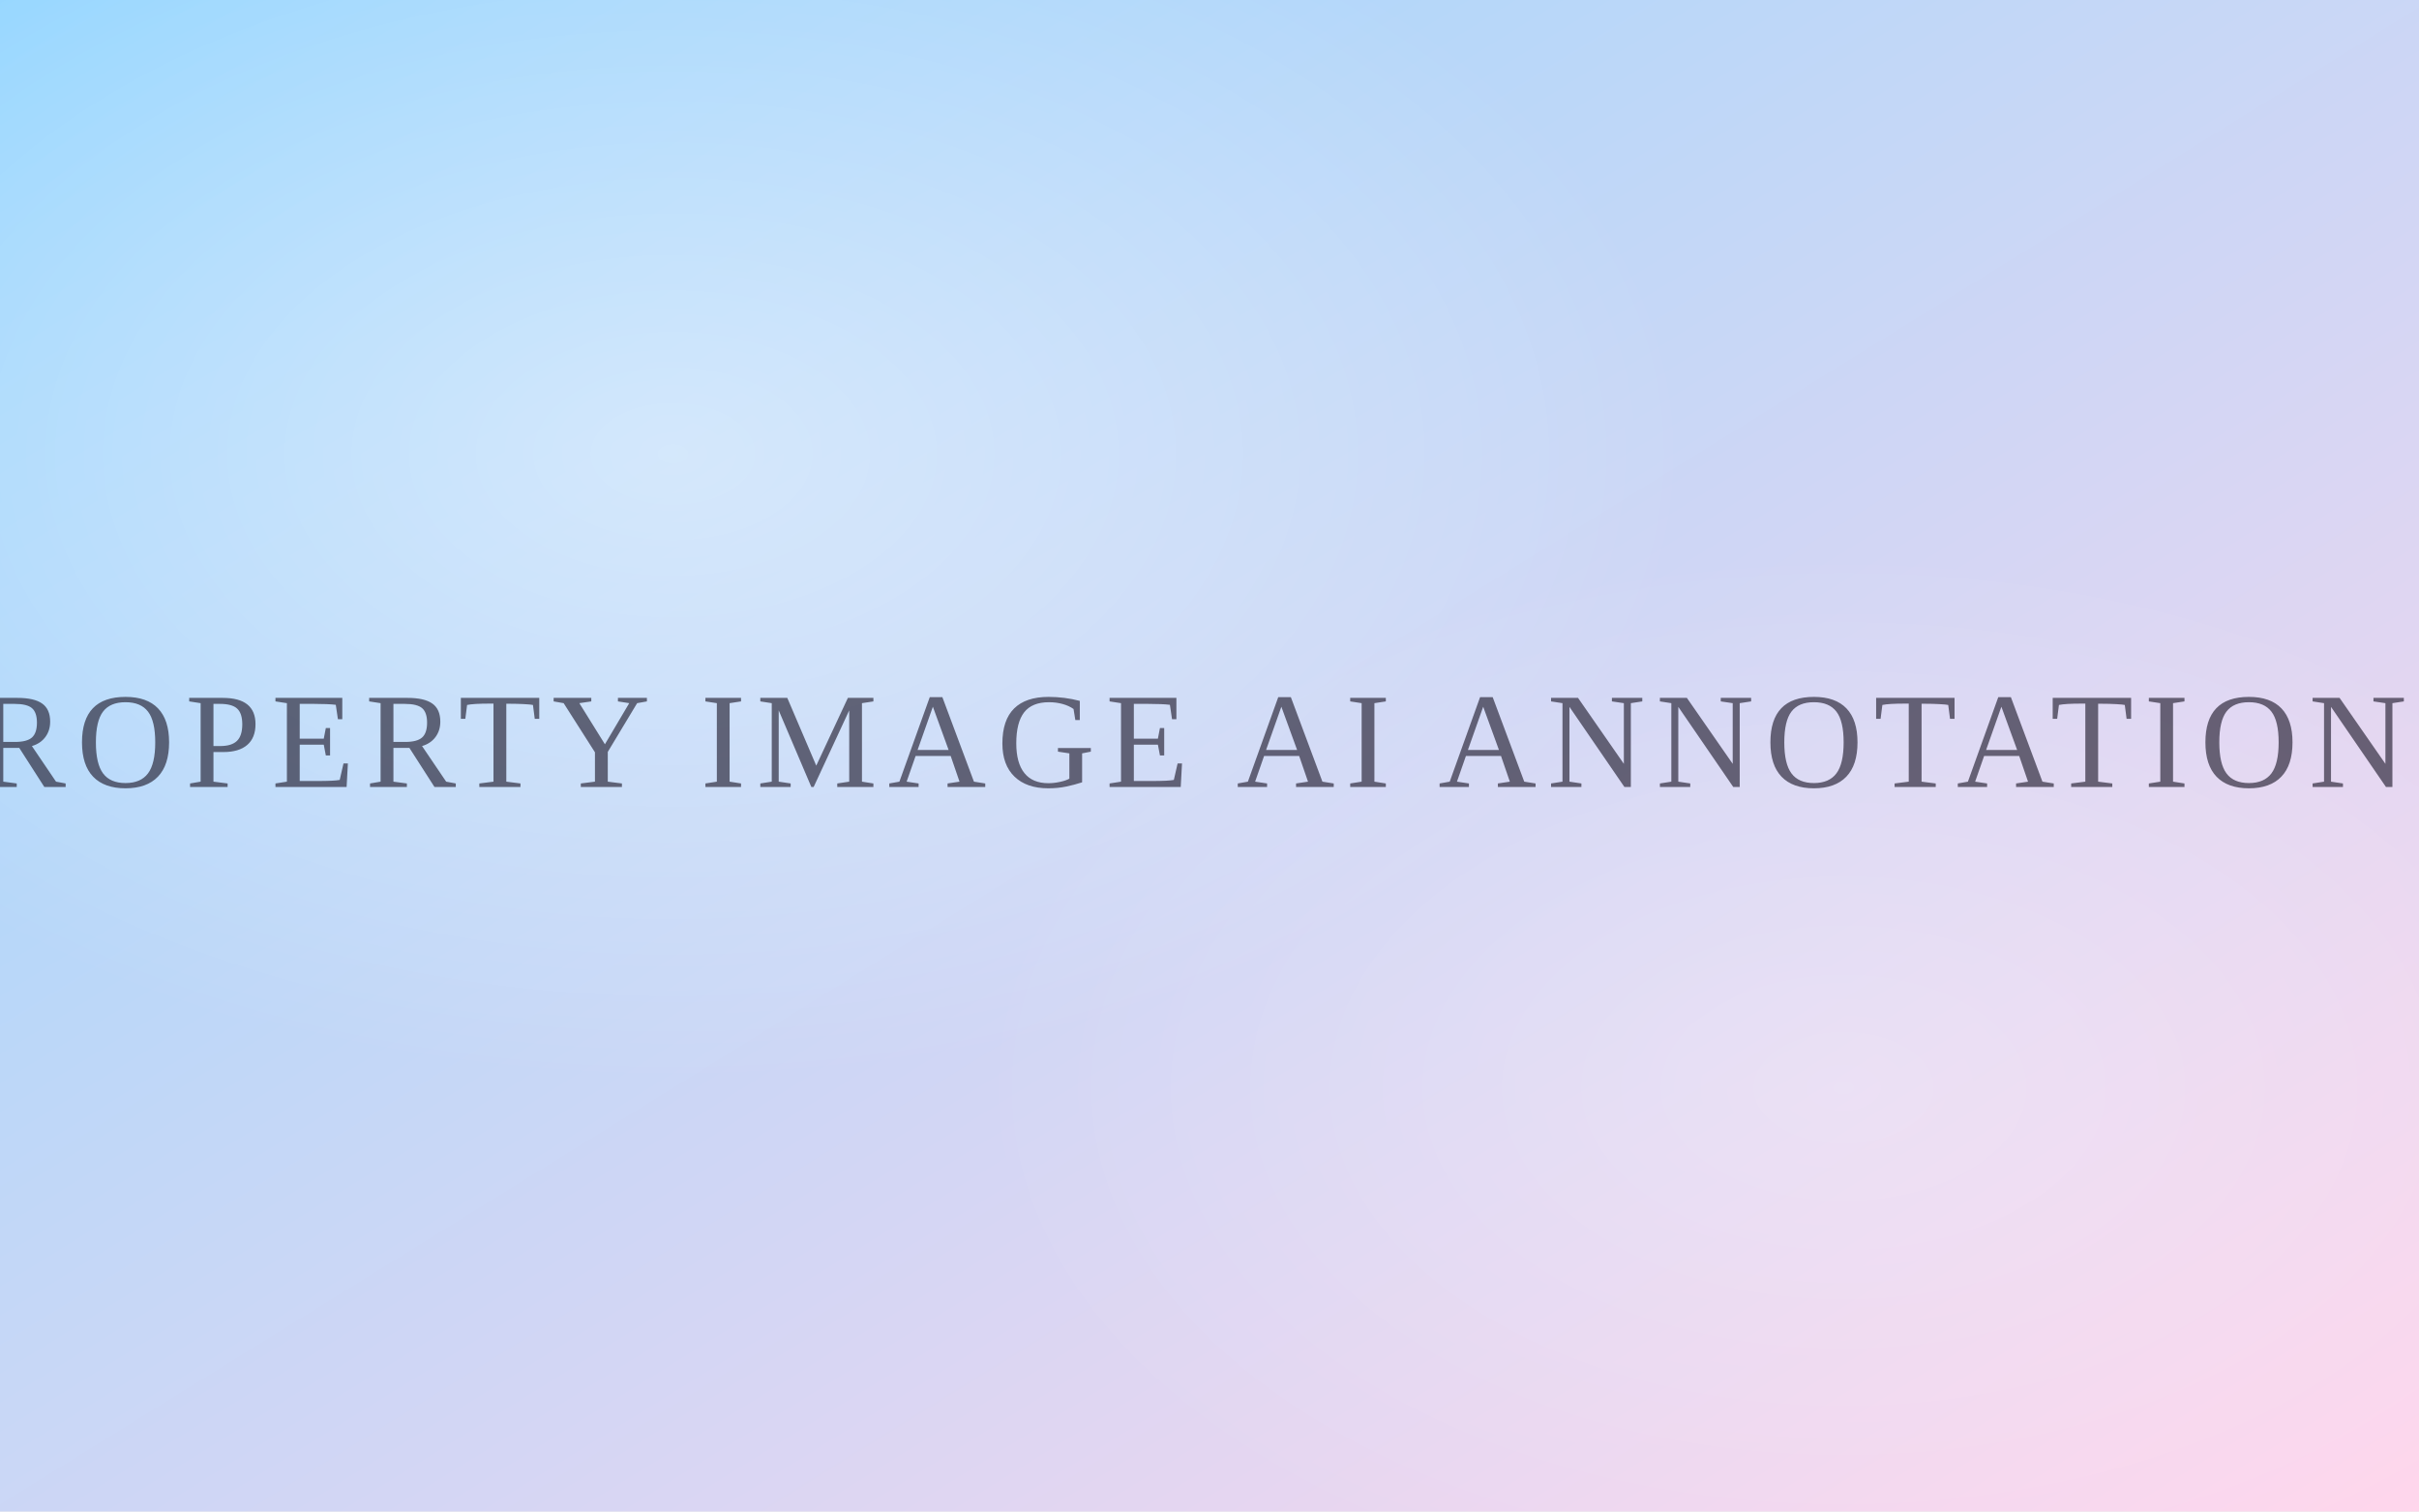
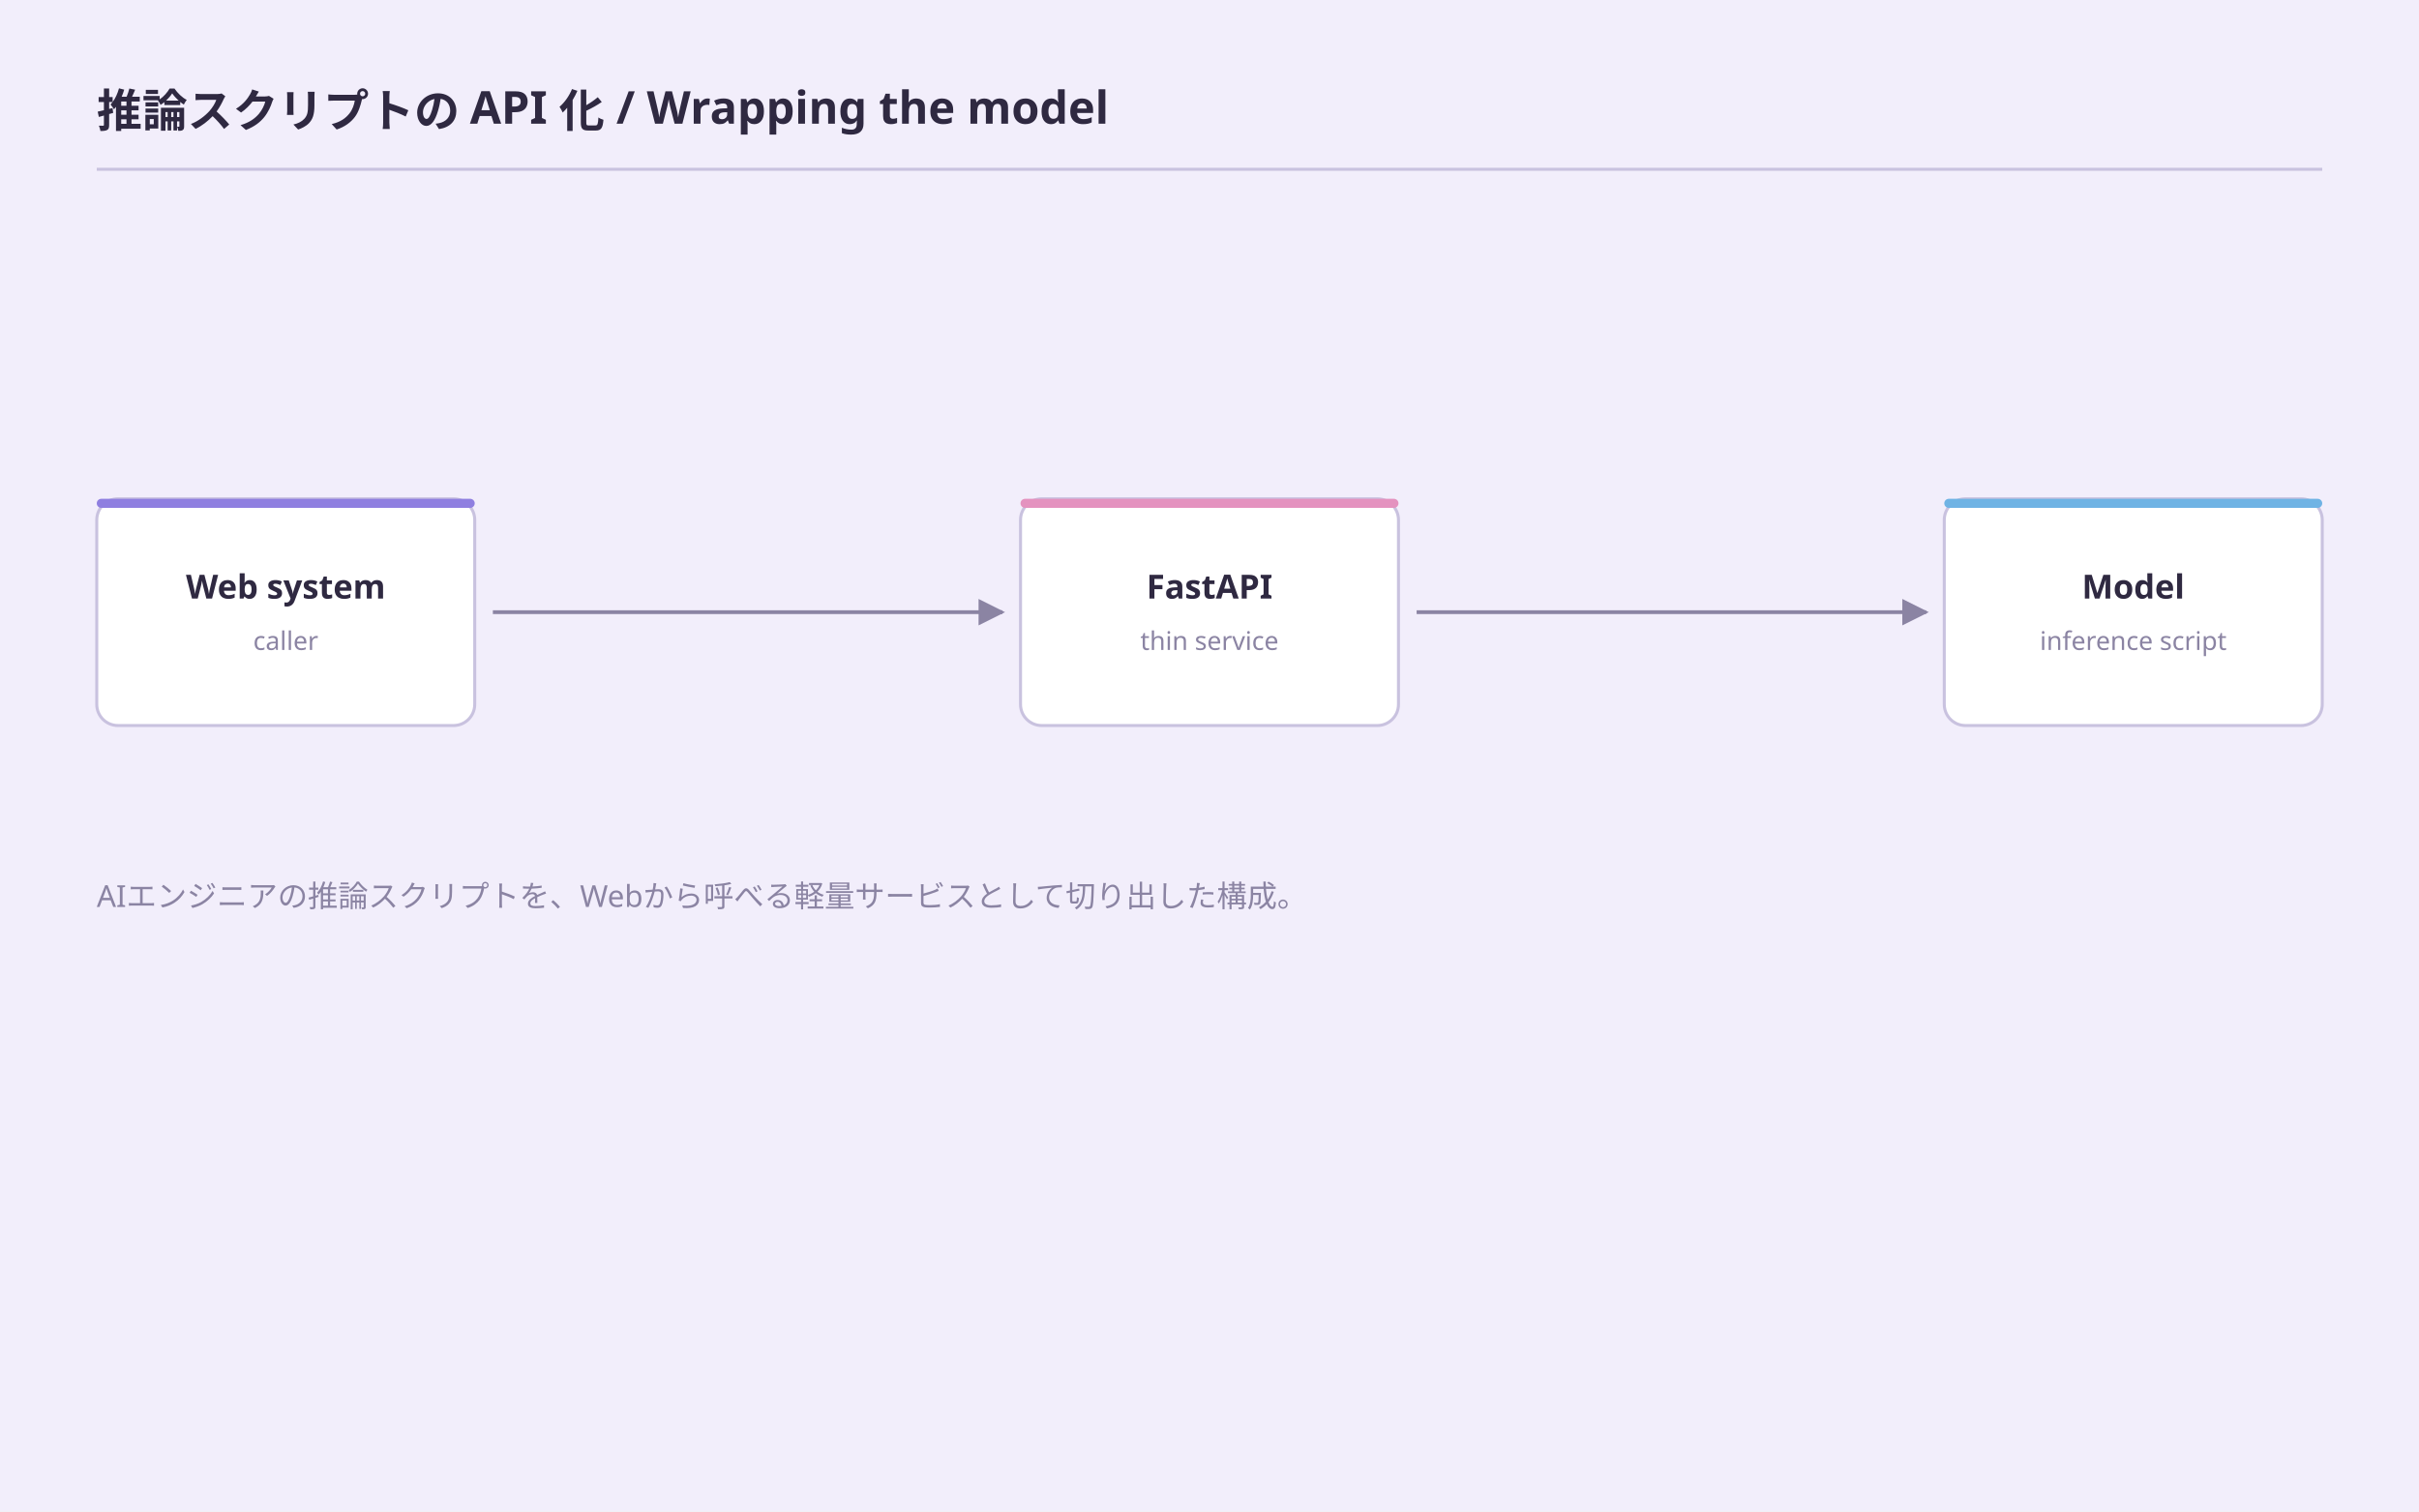
- <svg xmlns="http://www.w3.org/2000/svg" viewBox="0 0 1600 1000" width="1600" height="1000" role="img" aria-label="PROPERTY IMAGE AI ANNOTATION 1">
+ <svg xmlns="http://www.w3.org/2000/svg" viewBox="0 0 1600 1000" width="1600" height="1000" role="img" aria-label="推論スクリプトの API 化 / Wrapping the model">
  <defs>
-     <linearGradient id="g" x1="0" y1="0" x2="1" y2="1">
-       <stop offset="0%" stop-color="#97d7ff" />
-       <stop offset="100%" stop-color="#ffd6ec" />
-     </linearGradient>
-     <radialGradient id="h1" cx="28%" cy="30%" r="42%">
-       <stop offset="0%" stop-color="#ffffff" stop-opacity="0.42" />
-       <stop offset="100%" stop-color="#ffffff" stop-opacity="0" />
-     </radialGradient>
-     <radialGradient id="h2" cx="76%" cy="72%" r="36%">
-       <stop offset="0%" stop-color="#ffffff" stop-opacity="0.26" />
-       <stop offset="100%" stop-color="#ffffff" stop-opacity="0" />
-     </radialGradient>
+     <marker id="tip" viewBox="0 0 10 10" refX="9" refY="5" markerWidth="7" markerHeight="7" orient="auto">
+       <path d="M0 0 L10 5 L0 10 z" fill="#8b84a3" />
+     </marker>
  </defs>
-   <rect width="1600" height="1000" fill="url(#g)" />
-   <rect width="1600" height="1000" fill="url(#h1)" />
-   <rect width="1600" height="1000" fill="url(#h2)" />
-   <text x="50%" y="50%" dominant-baseline="middle" text-anchor="middle" font-family="Georgia, 'Times New Roman', serif" font-size="90" fill="#1a1526" opacity="0.62" letter-spacing="7">PROPERTY IMAGE AI ANNOTATION 1</text>
+   <rect width="1600" height="1000" fill="#f2eefb" />
+   <text x="64" y="84" fill="#2f2941" font-family="'Segoe UI',system-ui,sans-serif" font-size="30" font-weight="600" text-anchor="start" letter-spacing="0">推論スクリプトの API 化 / Wrapping the model</text>
+   <line x1="64" y1="112" x2="1536" y2="112" stroke="#c9c2df" stroke-width="2" />
+   <rect x="64" y="330" width="250" height="150" rx="14" fill="#ffffff" stroke="#c9c2df" stroke-width="2" />
+   <rect x="64" y="330" width="250" height="6" rx="3" fill="#8f7fe0" />
+   <text x="189" y="396" fill="#2f2941" font-family="'Segoe UI',system-ui,sans-serif" font-size="22" font-weight="600" text-anchor="middle" letter-spacing="0">Web system</text>
+   <text x="189" y="430" fill="#8b84a3" font-family="'Segoe UI',system-ui,sans-serif" font-size="17" font-weight="400" text-anchor="middle" letter-spacing="0">caller</text>
+   <line x1="326" y1="405" x2="663" y2="405" stroke="#8b84a3" stroke-width="2.5" marker-end="url(#tip)" />
+   <rect x="675" y="330" width="250" height="150" rx="14" fill="#ffffff" stroke="#c9c2df" stroke-width="2" />
+   <rect x="675" y="330" width="250" height="6" rx="3" fill="#e492bf" />
+   <text x="800" y="396" fill="#2f2941" font-family="'Segoe UI',system-ui,sans-serif" font-size="22" font-weight="600" text-anchor="middle" letter-spacing="0">FastAPI</text>
+   <text x="800" y="430" fill="#8b84a3" font-family="'Segoe UI',system-ui,sans-serif" font-size="17" font-weight="400" text-anchor="middle" letter-spacing="0">thin service</text>
+   <line x1="937" y1="405" x2="1274" y2="405" stroke="#8b84a3" stroke-width="2.5" marker-end="url(#tip)" />
+   <rect x="1286" y="330" width="250" height="150" rx="14" fill="#ffffff" stroke="#c9c2df" stroke-width="2" />
+   <rect x="1286" y="330" width="250" height="6" rx="3" fill="#6fb3e4" />
+   <text x="1411" y="396" fill="#2f2941" font-family="'Segoe UI',system-ui,sans-serif" font-size="22" font-weight="600" text-anchor="middle" letter-spacing="0">Model</text>
+   <text x="1411" y="430" fill="#8b84a3" font-family="'Segoe UI',system-ui,sans-serif" font-size="17" font-weight="400" text-anchor="middle" letter-spacing="0">inference script</text>
+   <text x="64" y="600" fill="#8b84a3" font-family="'Segoe UI',system-ui,sans-serif" font-size="20" font-weight="400" text-anchor="start" letter-spacing="0">AIエンジニアの推論スクリプトを、Webから呼べる軽量サービスとして切り出した構成。</text>
</svg>
